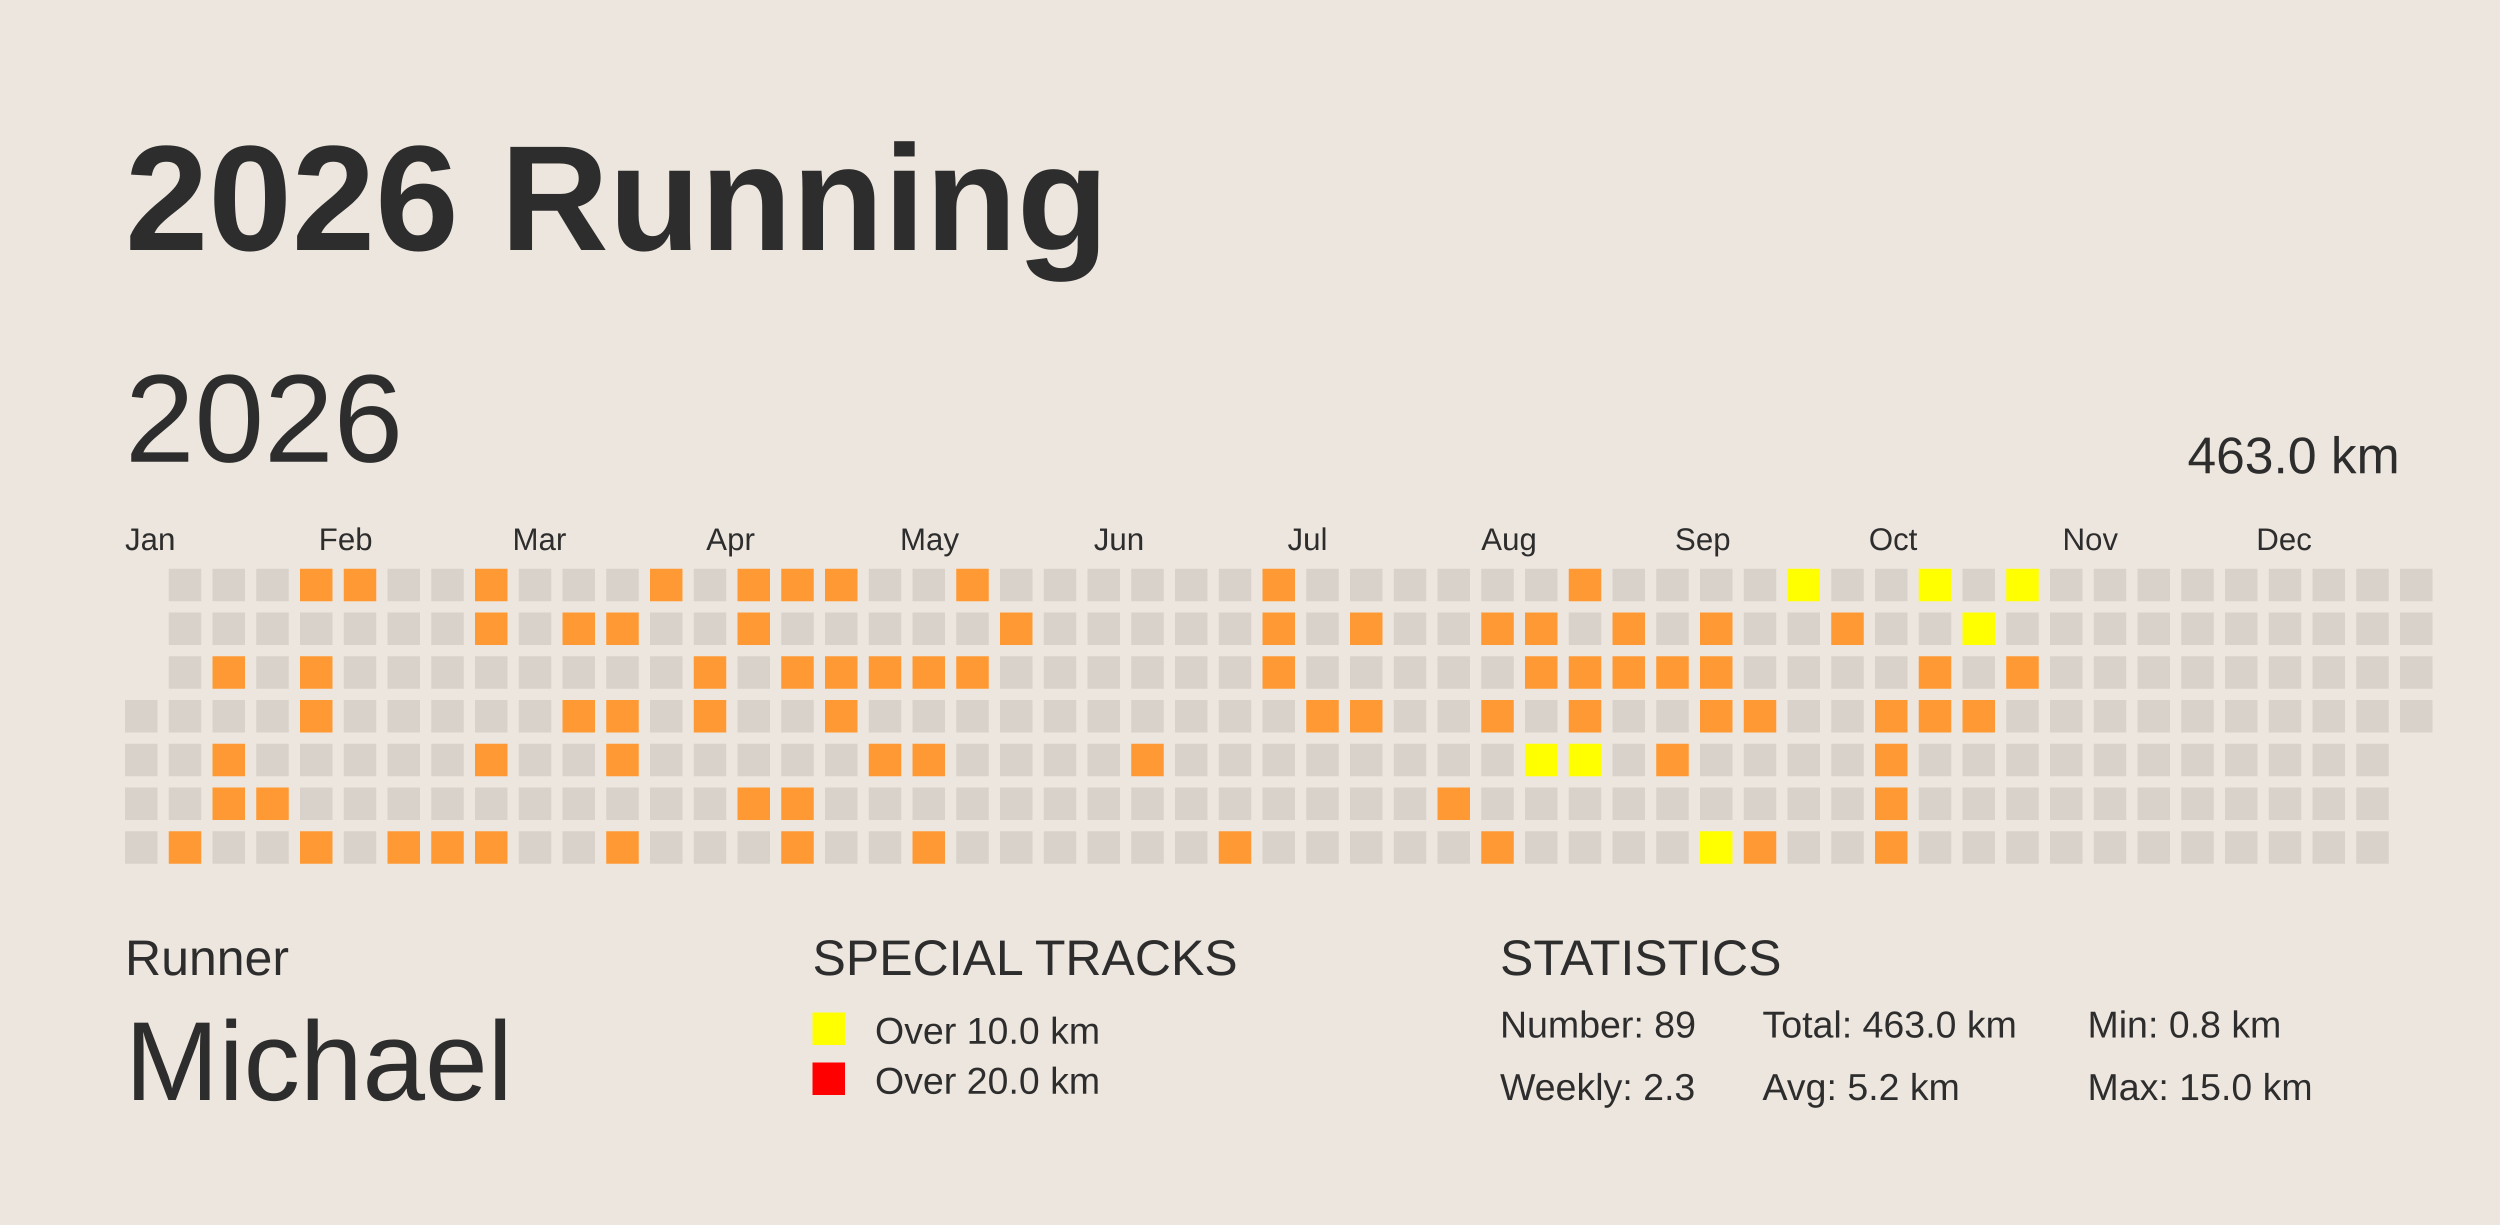
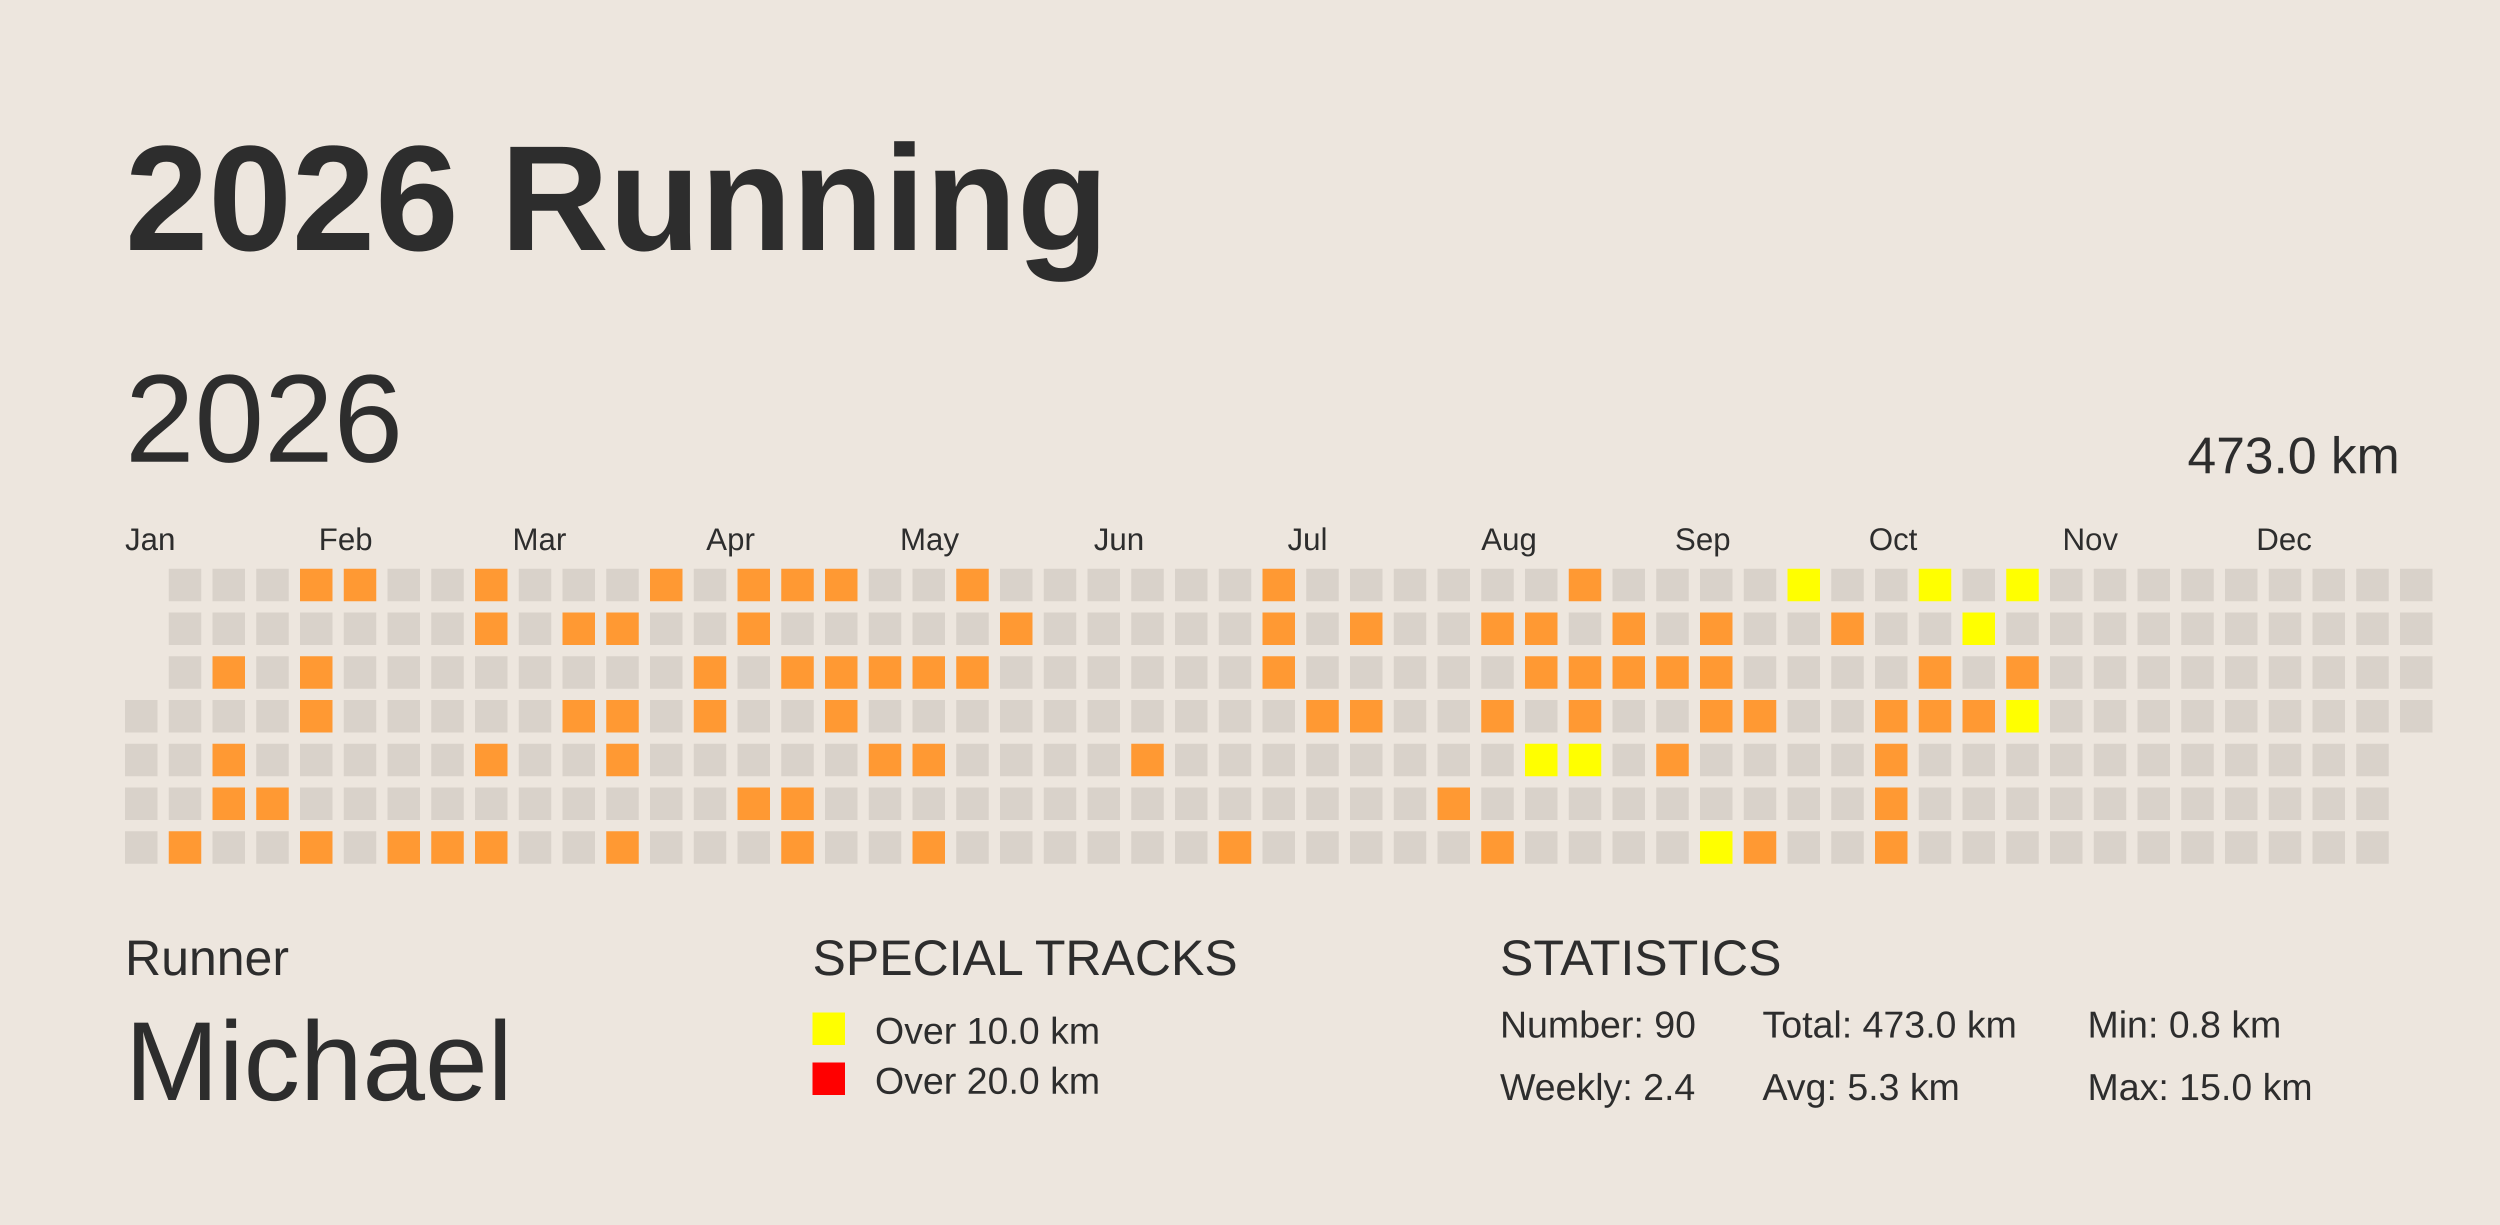
<svg xmlns="http://www.w3.org/2000/svg" baseProfile="full" height="98mm" version="1.1" viewBox="0,0,200,98" width="200mm">
  <defs />
  <rect fill="#EDE6DE" height="98" width="200" x="0" y="0" />
  <text fill="#2D2D2D" style="font-size:12px; font-family:Arial; font-weight:bold;" x="10" y="20">2026 Running</text>
  <text fill="#2D2D2D" style="font-size:4px; font-family:Arial" x="10" y="78">Runner</text>
  <text fill="#2D2D2D" style="font-size:9px; font-family:Arial" x="10" y="88">Michael</text>
  <text fill="#2D2D2D" style="font-size:4px; font-family:Arial" x="65" y="78">SPECIAL TRACKS</text>
  <rect fill="yellow" height="2.6" width="2.6" x="65" y="81" />
  <text fill="#2D2D2D" style="font-size:3px; font-family:Arial" x="70" y="83.5">Over 10.0 km</text>
  <rect fill="red" height="2.6" width="2.6" x="65" y="85" />
  <text fill="#2D2D2D" style="font-size:3px; font-family:Arial" x="70" y="87.5">Over 20.0 km</text>
  <text fill="#2D2D2D" style="font-size:4px; font-family:Arial" x="120" y="78">STATISTICS</text>
-   <text fill="#2D2D2D" style="font-size:3px; font-family:Arial" x="120" y="83">Number: 89</text>
-   <text fill="#2D2D2D" style="font-size:3px; font-family:Arial" x="120" y="88">Weekly: 2.3</text>
-   <text fill="#2D2D2D" style="font-size:3px; font-family:Arial" x="141" y="83">Total: 463.0 km</text>
-   <text fill="#2D2D2D" style="font-size:3px; font-family:Arial" x="141" y="88">Avg: 5.2 km</text>
+   <text fill="#2D2D2D" style="font-size:3px; font-family:Arial" x="120" y="83">Number: 90</text>
+   <text fill="#2D2D2D" style="font-size:3px; font-family:Arial" x="120" y="88">Weekly: 2.4</text>
+   <text fill="#2D2D2D" style="font-size:3px; font-family:Arial" x="141" y="83">Total: 473.0 km</text>
+   <text fill="#2D2D2D" style="font-size:3px; font-family:Arial" x="141" y="88">Avg: 5.3 km</text>
  <text fill="#2D2D2D" style="font-size:3px; font-family:Arial" x="167" y="83">Min: 0.8 km</text>
  <text fill="#2D2D2D" style="font-size:3px; font-family:Arial" x="167" y="88">Max: 15.0 km</text>
  <text dominant-baseline="hanging" fill="#2D2D2D" style="font-size:10.0px; font-family:Arial;" x="10" y="30">2026</text>
-   <text dominant-baseline="hanging" fill="#2D2D2D" style="font-size:4.125px; font-family:Arial;" x="175" y="35">463.0 km</text>
+   <text dominant-baseline="hanging" fill="#2D2D2D" style="font-size:4.125px; font-family:Arial;" x="175" y="35">473.0 km</text>
  <text fill="#2D2D2D" style="font-size:2.5px; font-family:Arial" x="10.0" y="44">Jan</text>
  <text fill="#2D2D2D" style="font-size:2.5px; font-family:Arial" x="25.5" y="44">Feb</text>
  <text fill="#2D2D2D" style="font-size:2.5px; font-family:Arial" x="41.0" y="44">Mar</text>
  <text fill="#2D2D2D" style="font-size:2.5px; font-family:Arial" x="56.5" y="44">Apr</text>
  <text fill="#2D2D2D" style="font-size:2.5px; font-family:Arial" x="72.0" y="44">May</text>
  <text fill="#2D2D2D" style="font-size:2.5px; font-family:Arial" x="87.5" y="44">Jun</text>
  <text fill="#2D2D2D" style="font-size:2.5px; font-family:Arial" x="103.0" y="44">Jul</text>
  <text fill="#2D2D2D" style="font-size:2.5px; font-family:Arial" x="118.5" y="44">Aug</text>
  <text fill="#2D2D2D" style="font-size:2.5px; font-family:Arial" x="134.0" y="44">Sep</text>
  <text fill="#2D2D2D" style="font-size:2.5px; font-family:Arial" x="149.5" y="44">Oct</text>
  <text fill="#2D2D2D" style="font-size:2.5px; font-family:Arial" x="165.0" y="44">Nov</text>
  <text fill="#2D2D2D" style="font-size:2.5px; font-family:Arial" x="180.5" y="44">Dec</text>
  <rect fill="#D9D2CA" height="2.6" width="2.6" x="10.0" y="56.0" />
  <rect fill="#D9D2CA" height="2.6" width="2.6" x="10.0" y="59.5" />
  <rect fill="#D9D2CA" height="2.6" width="2.6" x="10.0" y="63.0" />
  <rect fill="#D9D2CA" height="2.6" width="2.6" x="10.0" y="66.5" />
  <rect fill="#D9D2CA" height="2.6" width="2.6" x="13.5" y="45.5" />
  <rect fill="#D9D2CA" height="2.6" width="2.6" x="13.5" y="49.0" />
  <rect fill="#D9D2CA" height="2.6" width="2.6" x="13.5" y="52.5" />
  <rect fill="#D9D2CA" height="2.6" width="2.6" x="13.5" y="56.0" />
  <rect fill="#D9D2CA" height="2.6" width="2.6" x="13.5" y="59.5" />
  <rect fill="#D9D2CA" height="2.6" width="2.6" x="13.5" y="63.0" />
  <rect fill="#FF9933" height="2.6" width="2.6" x="13.5" y="66.5" />
  <rect fill="#D9D2CA" height="2.6" width="2.6" x="17.0" y="45.5" />
  <rect fill="#D9D2CA" height="2.6" width="2.6" x="17.0" y="49.0" />
  <rect fill="#FF9933" height="2.6" width="2.6" x="17.0" y="52.5" />
  <rect fill="#D9D2CA" height="2.6" width="2.6" x="17.0" y="56.0" />
  <rect fill="#FF9933" height="2.6" width="2.6" x="17.0" y="59.5" />
  <rect fill="#FF9933" height="2.6" width="2.6" x="17.0" y="63.0" />
  <rect fill="#D9D2CA" height="2.6" width="2.6" x="17.0" y="66.5" />
  <rect fill="#D9D2CA" height="2.6" width="2.6" x="20.5" y="45.5" />
  <rect fill="#D9D2CA" height="2.6" width="2.6" x="20.5" y="49.0" />
  <rect fill="#D9D2CA" height="2.6" width="2.6" x="20.5" y="52.5" />
  <rect fill="#D9D2CA" height="2.6" width="2.6" x="20.5" y="56.0" />
  <rect fill="#D9D2CA" height="2.6" width="2.6" x="20.5" y="59.5" />
  <rect fill="#FF9933" height="2.6" width="2.6" x="20.5" y="63.0" />
  <rect fill="#D9D2CA" height="2.6" width="2.6" x="20.5" y="66.5" />
  <rect fill="#FF9933" height="2.6" width="2.6" x="24.0" y="45.5" />
  <rect fill="#D9D2CA" height="2.6" width="2.6" x="24.0" y="49.0" />
  <rect fill="#FF9933" height="2.6" width="2.6" x="24.0" y="52.5" />
  <rect fill="#FF9933" height="2.6" width="2.6" x="24.0" y="56.0" />
  <rect fill="#D9D2CA" height="2.6" width="2.6" x="24.0" y="59.5" />
  <rect fill="#D9D2CA" height="2.6" width="2.6" x="24.0" y="63.0" />
  <rect fill="#FF9933" height="2.6" width="2.6" x="24.0" y="66.5" />
  <rect fill="#FF9933" height="2.6" width="2.6" x="27.5" y="45.5" />
  <rect fill="#D9D2CA" height="2.6" width="2.6" x="27.5" y="49.0" />
  <rect fill="#D9D2CA" height="2.6" width="2.6" x="27.5" y="52.5" />
  <rect fill="#D9D2CA" height="2.6" width="2.6" x="27.5" y="56.0" />
  <rect fill="#D9D2CA" height="2.6" width="2.6" x="27.5" y="59.5" />
  <rect fill="#D9D2CA" height="2.6" width="2.6" x="27.5" y="63.0" />
  <rect fill="#D9D2CA" height="2.6" width="2.6" x="27.5" y="66.5" />
  <rect fill="#D9D2CA" height="2.6" width="2.6" x="31.0" y="45.5" />
  <rect fill="#D9D2CA" height="2.6" width="2.6" x="31.0" y="49.0" />
  <rect fill="#D9D2CA" height="2.6" width="2.6" x="31.0" y="52.5" />
  <rect fill="#D9D2CA" height="2.6" width="2.6" x="31.0" y="56.0" />
  <rect fill="#D9D2CA" height="2.6" width="2.6" x="31.0" y="59.5" />
  <rect fill="#D9D2CA" height="2.6" width="2.6" x="31.0" y="63.0" />
  <rect fill="#FF9933" height="2.6" width="2.6" x="31.0" y="66.5" />
  <rect fill="#D9D2CA" height="2.6" width="2.6" x="34.5" y="45.5" />
  <rect fill="#D9D2CA" height="2.6" width="2.6" x="34.5" y="49.0" />
  <rect fill="#D9D2CA" height="2.6" width="2.6" x="34.5" y="52.5" />
  <rect fill="#D9D2CA" height="2.6" width="2.6" x="34.5" y="56.0" />
  <rect fill="#D9D2CA" height="2.6" width="2.6" x="34.5" y="59.5" />
  <rect fill="#D9D2CA" height="2.6" width="2.6" x="34.5" y="63.0" />
  <rect fill="#FF9933" height="2.6" width="2.6" x="34.5" y="66.5" />
  <rect fill="#FF9933" height="2.6" width="2.6" x="38.0" y="45.5" />
  <rect fill="#FF9933" height="2.6" width="2.6" x="38.0" y="49.0" />
  <rect fill="#D9D2CA" height="2.6" width="2.6" x="38.0" y="52.5" />
  <rect fill="#D9D2CA" height="2.6" width="2.6" x="38.0" y="56.0" />
  <rect fill="#FF9933" height="2.6" width="2.6" x="38.0" y="59.5" />
  <rect fill="#D9D2CA" height="2.6" width="2.6" x="38.0" y="63.0" />
  <rect fill="#FF9933" height="2.6" width="2.6" x="38.0" y="66.5" />
  <rect fill="#D9D2CA" height="2.6" width="2.6" x="41.5" y="45.5" />
  <rect fill="#D9D2CA" height="2.6" width="2.6" x="41.5" y="49.0" />
  <rect fill="#D9D2CA" height="2.6" width="2.6" x="41.5" y="52.5" />
  <rect fill="#D9D2CA" height="2.6" width="2.6" x="41.5" y="56.0" />
  <rect fill="#D9D2CA" height="2.6" width="2.6" x="41.5" y="59.5" />
  <rect fill="#D9D2CA" height="2.6" width="2.6" x="41.5" y="63.0" />
  <rect fill="#D9D2CA" height="2.6" width="2.6" x="41.5" y="66.5" />
  <rect fill="#D9D2CA" height="2.6" width="2.6" x="45.0" y="45.5" />
  <rect fill="#FF9933" height="2.6" width="2.6" x="45.0" y="49.0" />
  <rect fill="#D9D2CA" height="2.6" width="2.6" x="45.0" y="52.5" />
  <rect fill="#FF9933" height="2.6" width="2.6" x="45.0" y="56.0" />
  <rect fill="#D9D2CA" height="2.6" width="2.6" x="45.0" y="59.5" />
  <rect fill="#D9D2CA" height="2.6" width="2.6" x="45.0" y="63.0" />
  <rect fill="#D9D2CA" height="2.6" width="2.6" x="45.0" y="66.5" />
  <rect fill="#D9D2CA" height="2.6" width="2.6" x="48.5" y="45.5" />
  <rect fill="#FF9933" height="2.6" width="2.6" x="48.5" y="49.0" />
  <rect fill="#D9D2CA" height="2.6" width="2.6" x="48.5" y="52.5" />
  <rect fill="#FF9933" height="2.6" width="2.6" x="48.5" y="56.0" />
  <rect fill="#FF9933" height="2.6" width="2.6" x="48.5" y="59.5" />
  <rect fill="#D9D2CA" height="2.6" width="2.6" x="48.5" y="63.0" />
  <rect fill="#FF9933" height="2.6" width="2.6" x="48.5" y="66.5" />
  <rect fill="#FF9933" height="2.6" width="2.6" x="52.0" y="45.5" />
  <rect fill="#D9D2CA" height="2.6" width="2.6" x="52.0" y="49.0" />
  <rect fill="#D9D2CA" height="2.6" width="2.6" x="52.0" y="52.5" />
  <rect fill="#D9D2CA" height="2.6" width="2.6" x="52.0" y="56.0" />
  <rect fill="#D9D2CA" height="2.6" width="2.6" x="52.0" y="59.5" />
  <rect fill="#D9D2CA" height="2.6" width="2.6" x="52.0" y="63.0" />
  <rect fill="#D9D2CA" height="2.6" width="2.6" x="52.0" y="66.5" />
  <rect fill="#D9D2CA" height="2.6" width="2.6" x="55.5" y="45.5" />
  <rect fill="#D9D2CA" height="2.6" width="2.6" x="55.5" y="49.0" />
  <rect fill="#FF9933" height="2.6" width="2.6" x="55.5" y="52.5" />
  <rect fill="#FF9933" height="2.6" width="2.6" x="55.5" y="56.0" />
  <rect fill="#D9D2CA" height="2.6" width="2.6" x="55.5" y="59.5" />
  <rect fill="#D9D2CA" height="2.6" width="2.6" x="55.5" y="63.0" />
  <rect fill="#D9D2CA" height="2.6" width="2.6" x="55.5" y="66.5" />
  <rect fill="#FF9933" height="2.6" width="2.6" x="59.0" y="45.5" />
  <rect fill="#FF9933" height="2.6" width="2.6" x="59.0" y="49.0" />
  <rect fill="#D9D2CA" height="2.6" width="2.6" x="59.0" y="52.5" />
  <rect fill="#D9D2CA" height="2.6" width="2.6" x="59.0" y="56.0" />
  <rect fill="#D9D2CA" height="2.6" width="2.6" x="59.0" y="59.5" />
  <rect fill="#FF9933" height="2.6" width="2.6" x="59.0" y="63.0" />
  <rect fill="#D9D2CA" height="2.6" width="2.6" x="59.0" y="66.5" />
  <rect fill="#FF9933" height="2.6" width="2.6" x="62.5" y="45.5" />
  <rect fill="#D9D2CA" height="2.6" width="2.6" x="62.5" y="49.0" />
  <rect fill="#FF9933" height="2.6" width="2.6" x="62.5" y="52.5" />
  <rect fill="#D9D2CA" height="2.6" width="2.6" x="62.5" y="56.0" />
  <rect fill="#D9D2CA" height="2.6" width="2.6" x="62.5" y="59.5" />
  <rect fill="#FF9933" height="2.6" width="2.6" x="62.5" y="63.0" />
  <rect fill="#FF9933" height="2.6" width="2.6" x="62.5" y="66.5" />
  <rect fill="#FF9933" height="2.6" width="2.6" x="66.0" y="45.5" />
  <rect fill="#D9D2CA" height="2.6" width="2.6" x="66.0" y="49.0" />
  <rect fill="#FF9933" height="2.6" width="2.6" x="66.0" y="52.5" />
  <rect fill="#FF9933" height="2.6" width="2.6" x="66.0" y="56.0" />
  <rect fill="#D9D2CA" height="2.6" width="2.6" x="66.0" y="59.5" />
  <rect fill="#D9D2CA" height="2.6" width="2.6" x="66.0" y="63.0" />
  <rect fill="#D9D2CA" height="2.6" width="2.6" x="66.0" y="66.5" />
  <rect fill="#D9D2CA" height="2.6" width="2.6" x="69.5" y="45.5" />
  <rect fill="#D9D2CA" height="2.6" width="2.6" x="69.5" y="49.0" />
  <rect fill="#FF9933" height="2.6" width="2.6" x="69.5" y="52.5" />
  <rect fill="#D9D2CA" height="2.6" width="2.6" x="69.5" y="56.0" />
  <rect fill="#FF9933" height="2.6" width="2.6" x="69.5" y="59.5" />
  <rect fill="#D9D2CA" height="2.6" width="2.6" x="69.5" y="63.0" />
  <rect fill="#D9D2CA" height="2.6" width="2.6" x="69.5" y="66.5" />
  <rect fill="#D9D2CA" height="2.6" width="2.6" x="73.0" y="45.5" />
  <rect fill="#D9D2CA" height="2.6" width="2.6" x="73.0" y="49.0" />
  <rect fill="#FF9933" height="2.6" width="2.6" x="73.0" y="52.5" />
  <rect fill="#D9D2CA" height="2.6" width="2.6" x="73.0" y="56.0" />
  <rect fill="#FF9933" height="2.6" width="2.6" x="73.0" y="59.5" />
  <rect fill="#D9D2CA" height="2.6" width="2.6" x="73.0" y="63.0" />
  <rect fill="#FF9933" height="2.6" width="2.6" x="73.0" y="66.5" />
  <rect fill="#FF9933" height="2.6" width="2.6" x="76.5" y="45.5" />
  <rect fill="#D9D2CA" height="2.6" width="2.6" x="76.5" y="49.0" />
  <rect fill="#FF9933" height="2.6" width="2.6" x="76.5" y="52.5" />
  <rect fill="#D9D2CA" height="2.6" width="2.6" x="76.5" y="56.0" />
  <rect fill="#D9D2CA" height="2.6" width="2.6" x="76.5" y="59.5" />
  <rect fill="#D9D2CA" height="2.6" width="2.6" x="76.5" y="63.0" />
  <rect fill="#D9D2CA" height="2.6" width="2.6" x="76.5" y="66.5" />
  <rect fill="#D9D2CA" height="2.6" width="2.6" x="80.0" y="45.5" />
  <rect fill="#FF9933" height="2.6" width="2.6" x="80.0" y="49.0" />
  <rect fill="#D9D2CA" height="2.6" width="2.6" x="80.0" y="52.5" />
  <rect fill="#D9D2CA" height="2.6" width="2.6" x="80.0" y="56.0" />
  <rect fill="#D9D2CA" height="2.6" width="2.6" x="80.0" y="59.5" />
  <rect fill="#D9D2CA" height="2.6" width="2.6" x="80.0" y="63.0" />
  <rect fill="#D9D2CA" height="2.6" width="2.6" x="80.0" y="66.5" />
  <rect fill="#D9D2CA" height="2.6" width="2.6" x="83.5" y="45.5" />
  <rect fill="#D9D2CA" height="2.6" width="2.6" x="83.5" y="49.0" />
  <rect fill="#D9D2CA" height="2.6" width="2.6" x="83.5" y="52.5" />
  <rect fill="#D9D2CA" height="2.6" width="2.6" x="83.5" y="56.0" />
  <rect fill="#D9D2CA" height="2.6" width="2.6" x="83.5" y="59.5" />
  <rect fill="#D9D2CA" height="2.6" width="2.6" x="83.5" y="63.0" />
  <rect fill="#D9D2CA" height="2.6" width="2.6" x="83.5" y="66.5" />
  <rect fill="#D9D2CA" height="2.6" width="2.6" x="87.0" y="45.5" />
  <rect fill="#D9D2CA" height="2.6" width="2.6" x="87.0" y="49.0" />
  <rect fill="#D9D2CA" height="2.6" width="2.6" x="87.0" y="52.5" />
  <rect fill="#D9D2CA" height="2.6" width="2.6" x="87.0" y="56.0" />
  <rect fill="#D9D2CA" height="2.6" width="2.6" x="87.0" y="59.5" />
  <rect fill="#D9D2CA" height="2.6" width="2.6" x="87.0" y="63.0" />
  <rect fill="#D9D2CA" height="2.6" width="2.6" x="87.0" y="66.5" />
  <rect fill="#D9D2CA" height="2.6" width="2.6" x="90.5" y="45.5" />
  <rect fill="#D9D2CA" height="2.6" width="2.6" x="90.5" y="49.0" />
  <rect fill="#D9D2CA" height="2.6" width="2.6" x="90.5" y="52.5" />
  <rect fill="#D9D2CA" height="2.6" width="2.6" x="90.5" y="56.0" />
  <rect fill="#FF9933" height="2.6" width="2.6" x="90.5" y="59.5" />
  <rect fill="#D9D2CA" height="2.6" width="2.6" x="90.5" y="63.0" />
  <rect fill="#D9D2CA" height="2.6" width="2.6" x="90.5" y="66.5" />
  <rect fill="#D9D2CA" height="2.6" width="2.6" x="94.0" y="45.5" />
  <rect fill="#D9D2CA" height="2.6" width="2.6" x="94.0" y="49.0" />
  <rect fill="#D9D2CA" height="2.6" width="2.6" x="94.0" y="52.5" />
  <rect fill="#D9D2CA" height="2.6" width="2.6" x="94.0" y="56.0" />
  <rect fill="#D9D2CA" height="2.6" width="2.6" x="94.0" y="59.5" />
  <rect fill="#D9D2CA" height="2.6" width="2.6" x="94.0" y="63.0" />
  <rect fill="#D9D2CA" height="2.6" width="2.6" x="94.0" y="66.5" />
  <rect fill="#D9D2CA" height="2.6" width="2.6" x="97.5" y="45.5" />
  <rect fill="#D9D2CA" height="2.6" width="2.6" x="97.5" y="49.0" />
  <rect fill="#D9D2CA" height="2.6" width="2.6" x="97.5" y="52.5" />
  <rect fill="#D9D2CA" height="2.6" width="2.6" x="97.5" y="56.0" />
  <rect fill="#D9D2CA" height="2.6" width="2.6" x="97.5" y="59.5" />
  <rect fill="#D9D2CA" height="2.6" width="2.6" x="97.5" y="63.0" />
  <rect fill="#FF9933" height="2.6" width="2.6" x="97.5" y="66.5" />
  <rect fill="#FF9933" height="2.6" width="2.6" x="101.0" y="45.5" />
  <rect fill="#FF9933" height="2.6" width="2.6" x="101.0" y="49.0" />
  <rect fill="#FF9933" height="2.6" width="2.6" x="101.0" y="52.5" />
  <rect fill="#D9D2CA" height="2.6" width="2.6" x="101.0" y="56.0" />
  <rect fill="#D9D2CA" height="2.6" width="2.6" x="101.0" y="59.5" />
  <rect fill="#D9D2CA" height="2.6" width="2.6" x="101.0" y="63.0" />
  <rect fill="#D9D2CA" height="2.6" width="2.6" x="101.0" y="66.5" />
  <rect fill="#D9D2CA" height="2.6" width="2.6" x="104.5" y="45.5" />
  <rect fill="#D9D2CA" height="2.6" width="2.6" x="104.5" y="49.0" />
  <rect fill="#D9D2CA" height="2.6" width="2.6" x="104.5" y="52.5" />
  <rect fill="#FF9933" height="2.6" width="2.6" x="104.5" y="56.0" />
  <rect fill="#D9D2CA" height="2.6" width="2.6" x="104.5" y="59.5" />
  <rect fill="#D9D2CA" height="2.6" width="2.6" x="104.5" y="63.0" />
  <rect fill="#D9D2CA" height="2.6" width="2.6" x="104.5" y="66.5" />
  <rect fill="#D9D2CA" height="2.6" width="2.6" x="108.0" y="45.5" />
  <rect fill="#FF9933" height="2.6" width="2.6" x="108.0" y="49.0" />
  <rect fill="#D9D2CA" height="2.6" width="2.6" x="108.0" y="52.5" />
  <rect fill="#FF9933" height="2.6" width="2.6" x="108.0" y="56.0" />
  <rect fill="#D9D2CA" height="2.6" width="2.6" x="108.0" y="59.5" />
  <rect fill="#D9D2CA" height="2.6" width="2.6" x="108.0" y="63.0" />
  <rect fill="#D9D2CA" height="2.6" width="2.6" x="108.0" y="66.5" />
  <rect fill="#D9D2CA" height="2.6" width="2.6" x="111.5" y="45.5" />
  <rect fill="#D9D2CA" height="2.6" width="2.6" x="111.5" y="49.0" />
  <rect fill="#D9D2CA" height="2.6" width="2.6" x="111.5" y="52.5" />
  <rect fill="#D9D2CA" height="2.6" width="2.6" x="111.5" y="56.0" />
  <rect fill="#D9D2CA" height="2.6" width="2.6" x="111.5" y="59.5" />
  <rect fill="#D9D2CA" height="2.6" width="2.6" x="111.5" y="63.0" />
  <rect fill="#D9D2CA" height="2.6" width="2.6" x="111.5" y="66.5" />
  <rect fill="#D9D2CA" height="2.6" width="2.6" x="115.0" y="45.5" />
  <rect fill="#D9D2CA" height="2.6" width="2.6" x="115.0" y="49.0" />
  <rect fill="#D9D2CA" height="2.6" width="2.6" x="115.0" y="52.5" />
  <rect fill="#D9D2CA" height="2.6" width="2.6" x="115.0" y="56.0" />
  <rect fill="#D9D2CA" height="2.6" width="2.6" x="115.0" y="59.5" />
  <rect fill="#FF9933" height="2.6" width="2.6" x="115.0" y="63.0" />
  <rect fill="#D9D2CA" height="2.6" width="2.6" x="115.0" y="66.5" />
  <rect fill="#D9D2CA" height="2.6" width="2.6" x="118.5" y="45.5" />
  <rect fill="#FF9933" height="2.6" width="2.6" x="118.5" y="49.0" />
  <rect fill="#D9D2CA" height="2.6" width="2.6" x="118.5" y="52.5" />
  <rect fill="#FF9933" height="2.6" width="2.6" x="118.5" y="56.0" />
  <rect fill="#D9D2CA" height="2.6" width="2.6" x="118.5" y="59.5" />
  <rect fill="#D9D2CA" height="2.6" width="2.6" x="118.5" y="63.0" />
  <rect fill="#FF9933" height="2.6" width="2.6" x="118.5" y="66.5" />
  <rect fill="#D9D2CA" height="2.6" width="2.6" x="122.0" y="45.5" />
  <rect fill="#FF9933" height="2.6" width="2.6" x="122.0" y="49.0" />
  <rect fill="#FF9933" height="2.6" width="2.6" x="122.0" y="52.5" />
  <rect fill="#D9D2CA" height="2.6" width="2.6" x="122.0" y="56.0" />
  <rect fill="yellow" height="2.6" width="2.6" x="122.0" y="59.5" />
  <rect fill="#D9D2CA" height="2.6" width="2.6" x="122.0" y="63.0" />
  <rect fill="#D9D2CA" height="2.6" width="2.6" x="122.0" y="66.5" />
  <rect fill="#FF9933" height="2.6" width="2.6" x="125.5" y="45.5" />
  <rect fill="#D9D2CA" height="2.6" width="2.6" x="125.5" y="49.0" />
  <rect fill="#FF9933" height="2.6" width="2.6" x="125.5" y="52.5" />
  <rect fill="#FF9933" height="2.6" width="2.6" x="125.5" y="56.0" />
  <rect fill="yellow" height="2.6" width="2.6" x="125.5" y="59.5" />
  <rect fill="#D9D2CA" height="2.6" width="2.6" x="125.5" y="63.0" />
  <rect fill="#D9D2CA" height="2.6" width="2.6" x="125.5" y="66.5" />
  <rect fill="#D9D2CA" height="2.6" width="2.6" x="129.0" y="45.5" />
  <rect fill="#FF9933" height="2.6" width="2.6" x="129.0" y="49.0" />
  <rect fill="#FF9933" height="2.6" width="2.6" x="129.0" y="52.5" />
  <rect fill="#D9D2CA" height="2.6" width="2.6" x="129.0" y="56.0" />
  <rect fill="#D9D2CA" height="2.6" width="2.6" x="129.0" y="59.5" />
  <rect fill="#D9D2CA" height="2.6" width="2.6" x="129.0" y="63.0" />
  <rect fill="#D9D2CA" height="2.6" width="2.6" x="129.0" y="66.5" />
  <rect fill="#D9D2CA" height="2.6" width="2.6" x="132.5" y="45.5" />
  <rect fill="#D9D2CA" height="2.6" width="2.6" x="132.5" y="49.0" />
  <rect fill="#FF9933" height="2.6" width="2.6" x="132.5" y="52.5" />
  <rect fill="#D9D2CA" height="2.6" width="2.6" x="132.5" y="56.0" />
  <rect fill="#FF9933" height="2.6" width="2.6" x="132.5" y="59.5" />
  <rect fill="#D9D2CA" height="2.6" width="2.6" x="132.5" y="63.0" />
  <rect fill="#D9D2CA" height="2.6" width="2.6" x="132.5" y="66.5" />
  <rect fill="#D9D2CA" height="2.6" width="2.6" x="136.0" y="45.5" />
  <rect fill="#FF9933" height="2.6" width="2.6" x="136.0" y="49.0" />
  <rect fill="#FF9933" height="2.6" width="2.6" x="136.0" y="52.5" />
  <rect fill="#FF9933" height="2.6" width="2.6" x="136.0" y="56.0" />
  <rect fill="#D9D2CA" height="2.6" width="2.6" x="136.0" y="59.5" />
  <rect fill="#D9D2CA" height="2.6" width="2.6" x="136.0" y="63.0" />
  <rect fill="yellow" height="2.6" width="2.6" x="136.0" y="66.5" />
  <rect fill="#D9D2CA" height="2.6" width="2.6" x="139.5" y="45.5" />
  <rect fill="#D9D2CA" height="2.6" width="2.6" x="139.5" y="49.0" />
  <rect fill="#D9D2CA" height="2.6" width="2.6" x="139.5" y="52.5" />
  <rect fill="#FF9933" height="2.6" width="2.6" x="139.5" y="56.0" />
  <rect fill="#D9D2CA" height="2.6" width="2.6" x="139.5" y="59.5" />
  <rect fill="#D9D2CA" height="2.6" width="2.6" x="139.5" y="63.0" />
  <rect fill="#FF9933" height="2.6" width="2.6" x="139.5" y="66.5" />
  <rect fill="yellow" height="2.6" width="2.6" x="143.0" y="45.5" />
  <rect fill="#D9D2CA" height="2.6" width="2.6" x="143.0" y="49.0" />
  <rect fill="#D9D2CA" height="2.6" width="2.6" x="143.0" y="52.5" />
  <rect fill="#D9D2CA" height="2.6" width="2.6" x="143.0" y="56.0" />
  <rect fill="#D9D2CA" height="2.6" width="2.6" x="143.0" y="59.5" />
  <rect fill="#D9D2CA" height="2.6" width="2.6" x="143.0" y="63.0" />
  <rect fill="#D9D2CA" height="2.6" width="2.6" x="143.0" y="66.5" />
  <rect fill="#D9D2CA" height="2.6" width="2.6" x="146.5" y="45.5" />
  <rect fill="#FF9933" height="2.6" width="2.6" x="146.5" y="49.0" />
  <rect fill="#D9D2CA" height="2.6" width="2.6" x="146.5" y="52.5" />
  <rect fill="#D9D2CA" height="2.6" width="2.6" x="146.5" y="56.0" />
  <rect fill="#D9D2CA" height="2.6" width="2.6" x="146.5" y="59.5" />
  <rect fill="#D9D2CA" height="2.6" width="2.6" x="146.5" y="63.0" />
  <rect fill="#D9D2CA" height="2.6" width="2.6" x="146.5" y="66.5" />
  <rect fill="#D9D2CA" height="2.6" width="2.6" x="150.0" y="45.5" />
  <rect fill="#D9D2CA" height="2.6" width="2.6" x="150.0" y="49.0" />
  <rect fill="#D9D2CA" height="2.6" width="2.6" x="150.0" y="52.5" />
  <rect fill="#FF9933" height="2.6" width="2.6" x="150.0" y="56.0" />
  <rect fill="#FF9933" height="2.6" width="2.6" x="150.0" y="59.5" />
  <rect fill="#FF9933" height="2.6" width="2.6" x="150.0" y="63.0" />
  <rect fill="#FF9933" height="2.6" width="2.6" x="150.0" y="66.5" />
  <rect fill="yellow" height="2.6" width="2.6" x="153.5" y="45.5" />
  <rect fill="#D9D2CA" height="2.6" width="2.6" x="153.5" y="49.0" />
  <rect fill="#FF9933" height="2.6" width="2.6" x="153.5" y="52.5" />
  <rect fill="#FF9933" height="2.6" width="2.6" x="153.5" y="56.0" />
  <rect fill="#D9D2CA" height="2.6" width="2.6" x="153.5" y="59.5" />
  <rect fill="#D9D2CA" height="2.6" width="2.6" x="153.5" y="63.0" />
  <rect fill="#D9D2CA" height="2.6" width="2.6" x="153.5" y="66.5" />
  <rect fill="#D9D2CA" height="2.6" width="2.6" x="157.0" y="45.5" />
  <rect fill="yellow" height="2.6" width="2.6" x="157.0" y="49.0" />
  <rect fill="#D9D2CA" height="2.6" width="2.6" x="157.0" y="52.5" />
  <rect fill="#FF9933" height="2.6" width="2.6" x="157.0" y="56.0" />
  <rect fill="#D9D2CA" height="2.6" width="2.6" x="157.0" y="59.5" />
  <rect fill="#D9D2CA" height="2.6" width="2.6" x="157.0" y="63.0" />
  <rect fill="#D9D2CA" height="2.6" width="2.6" x="157.0" y="66.5" />
  <rect fill="yellow" height="2.6" width="2.6" x="160.5" y="45.5" />
  <rect fill="#D9D2CA" height="2.6" width="2.6" x="160.5" y="49.0" />
  <rect fill="#FF9933" height="2.6" width="2.6" x="160.5" y="52.5" />
-   <rect fill="#D9D2CA" height="2.6" width="2.6" x="160.5" y="56.0" />
+   <rect fill="yellow" height="2.6" width="2.6" x="160.5" y="56.0" />
  <rect fill="#D9D2CA" height="2.6" width="2.6" x="160.5" y="59.5" />
  <rect fill="#D9D2CA" height="2.6" width="2.6" x="160.5" y="63.0" />
  <rect fill="#D9D2CA" height="2.6" width="2.6" x="160.5" y="66.5" />
  <rect fill="#D9D2CA" height="2.6" width="2.6" x="164.0" y="45.5" />
  <rect fill="#D9D2CA" height="2.6" width="2.6" x="164.0" y="49.0" />
  <rect fill="#D9D2CA" height="2.6" width="2.6" x="164.0" y="52.5" />
  <rect fill="#D9D2CA" height="2.6" width="2.6" x="164.0" y="56.0" />
  <rect fill="#D9D2CA" height="2.6" width="2.6" x="164.0" y="59.5" />
  <rect fill="#D9D2CA" height="2.6" width="2.6" x="164.0" y="63.0" />
  <rect fill="#D9D2CA" height="2.6" width="2.6" x="164.0" y="66.5" />
  <rect fill="#D9D2CA" height="2.6" width="2.6" x="167.5" y="45.5" />
  <rect fill="#D9D2CA" height="2.6" width="2.6" x="167.5" y="49.0" />
  <rect fill="#D9D2CA" height="2.6" width="2.6" x="167.5" y="52.5" />
  <rect fill="#D9D2CA" height="2.6" width="2.6" x="167.5" y="56.0" />
  <rect fill="#D9D2CA" height="2.6" width="2.6" x="167.5" y="59.5" />
  <rect fill="#D9D2CA" height="2.6" width="2.6" x="167.5" y="63.0" />
  <rect fill="#D9D2CA" height="2.6" width="2.6" x="167.5" y="66.5" />
  <rect fill="#D9D2CA" height="2.6" width="2.6" x="171.0" y="45.5" />
  <rect fill="#D9D2CA" height="2.6" width="2.6" x="171.0" y="49.0" />
  <rect fill="#D9D2CA" height="2.6" width="2.6" x="171.0" y="52.5" />
  <rect fill="#D9D2CA" height="2.6" width="2.6" x="171.0" y="56.0" />
  <rect fill="#D9D2CA" height="2.6" width="2.6" x="171.0" y="59.5" />
  <rect fill="#D9D2CA" height="2.6" width="2.6" x="171.0" y="63.0" />
  <rect fill="#D9D2CA" height="2.6" width="2.6" x="171.0" y="66.5" />
  <rect fill="#D9D2CA" height="2.6" width="2.6" x="174.5" y="45.5" />
  <rect fill="#D9D2CA" height="2.6" width="2.6" x="174.5" y="49.0" />
  <rect fill="#D9D2CA" height="2.6" width="2.6" x="174.5" y="52.5" />
  <rect fill="#D9D2CA" height="2.6" width="2.6" x="174.5" y="56.0" />
  <rect fill="#D9D2CA" height="2.6" width="2.6" x="174.5" y="59.5" />
  <rect fill="#D9D2CA" height="2.6" width="2.6" x="174.5" y="63.0" />
  <rect fill="#D9D2CA" height="2.6" width="2.6" x="174.5" y="66.5" />
  <rect fill="#D9D2CA" height="2.6" width="2.6" x="178.0" y="45.5" />
  <rect fill="#D9D2CA" height="2.6" width="2.6" x="178.0" y="49.0" />
  <rect fill="#D9D2CA" height="2.6" width="2.6" x="178.0" y="52.5" />
  <rect fill="#D9D2CA" height="2.6" width="2.6" x="178.0" y="56.0" />
  <rect fill="#D9D2CA" height="2.6" width="2.6" x="178.0" y="59.5" />
  <rect fill="#D9D2CA" height="2.6" width="2.6" x="178.0" y="63.0" />
  <rect fill="#D9D2CA" height="2.6" width="2.6" x="178.0" y="66.5" />
  <rect fill="#D9D2CA" height="2.6" width="2.6" x="181.5" y="45.5" />
  <rect fill="#D9D2CA" height="2.6" width="2.6" x="181.5" y="49.0" />
  <rect fill="#D9D2CA" height="2.6" width="2.6" x="181.5" y="52.5" />
  <rect fill="#D9D2CA" height="2.6" width="2.6" x="181.5" y="56.0" />
  <rect fill="#D9D2CA" height="2.6" width="2.6" x="181.5" y="59.5" />
  <rect fill="#D9D2CA" height="2.6" width="2.6" x="181.5" y="63.0" />
  <rect fill="#D9D2CA" height="2.6" width="2.6" x="181.5" y="66.5" />
  <rect fill="#D9D2CA" height="2.6" width="2.6" x="185.0" y="45.5" />
  <rect fill="#D9D2CA" height="2.6" width="2.6" x="185.0" y="49.0" />
  <rect fill="#D9D2CA" height="2.6" width="2.6" x="185.0" y="52.5" />
  <rect fill="#D9D2CA" height="2.6" width="2.6" x="185.0" y="56.0" />
  <rect fill="#D9D2CA" height="2.6" width="2.6" x="185.0" y="59.5" />
  <rect fill="#D9D2CA" height="2.6" width="2.6" x="185.0" y="63.0" />
  <rect fill="#D9D2CA" height="2.6" width="2.6" x="185.0" y="66.5" />
  <rect fill="#D9D2CA" height="2.6" width="2.6" x="188.5" y="45.5" />
  <rect fill="#D9D2CA" height="2.6" width="2.6" x="188.5" y="49.0" />
  <rect fill="#D9D2CA" height="2.6" width="2.6" x="188.5" y="52.5" />
  <rect fill="#D9D2CA" height="2.6" width="2.6" x="188.5" y="56.0" />
  <rect fill="#D9D2CA" height="2.6" width="2.6" x="188.5" y="59.5" />
  <rect fill="#D9D2CA" height="2.6" width="2.6" x="188.5" y="63.0" />
  <rect fill="#D9D2CA" height="2.6" width="2.6" x="188.5" y="66.5" />
  <rect fill="#D9D2CA" height="2.6" width="2.6" x="192.0" y="45.5" />
  <rect fill="#D9D2CA" height="2.6" width="2.6" x="192.0" y="49.0" />
  <rect fill="#D9D2CA" height="2.6" width="2.6" x="192.0" y="52.5" />
  <rect fill="#D9D2CA" height="2.6" width="2.6" x="192.0" y="56.0" />
</svg>
